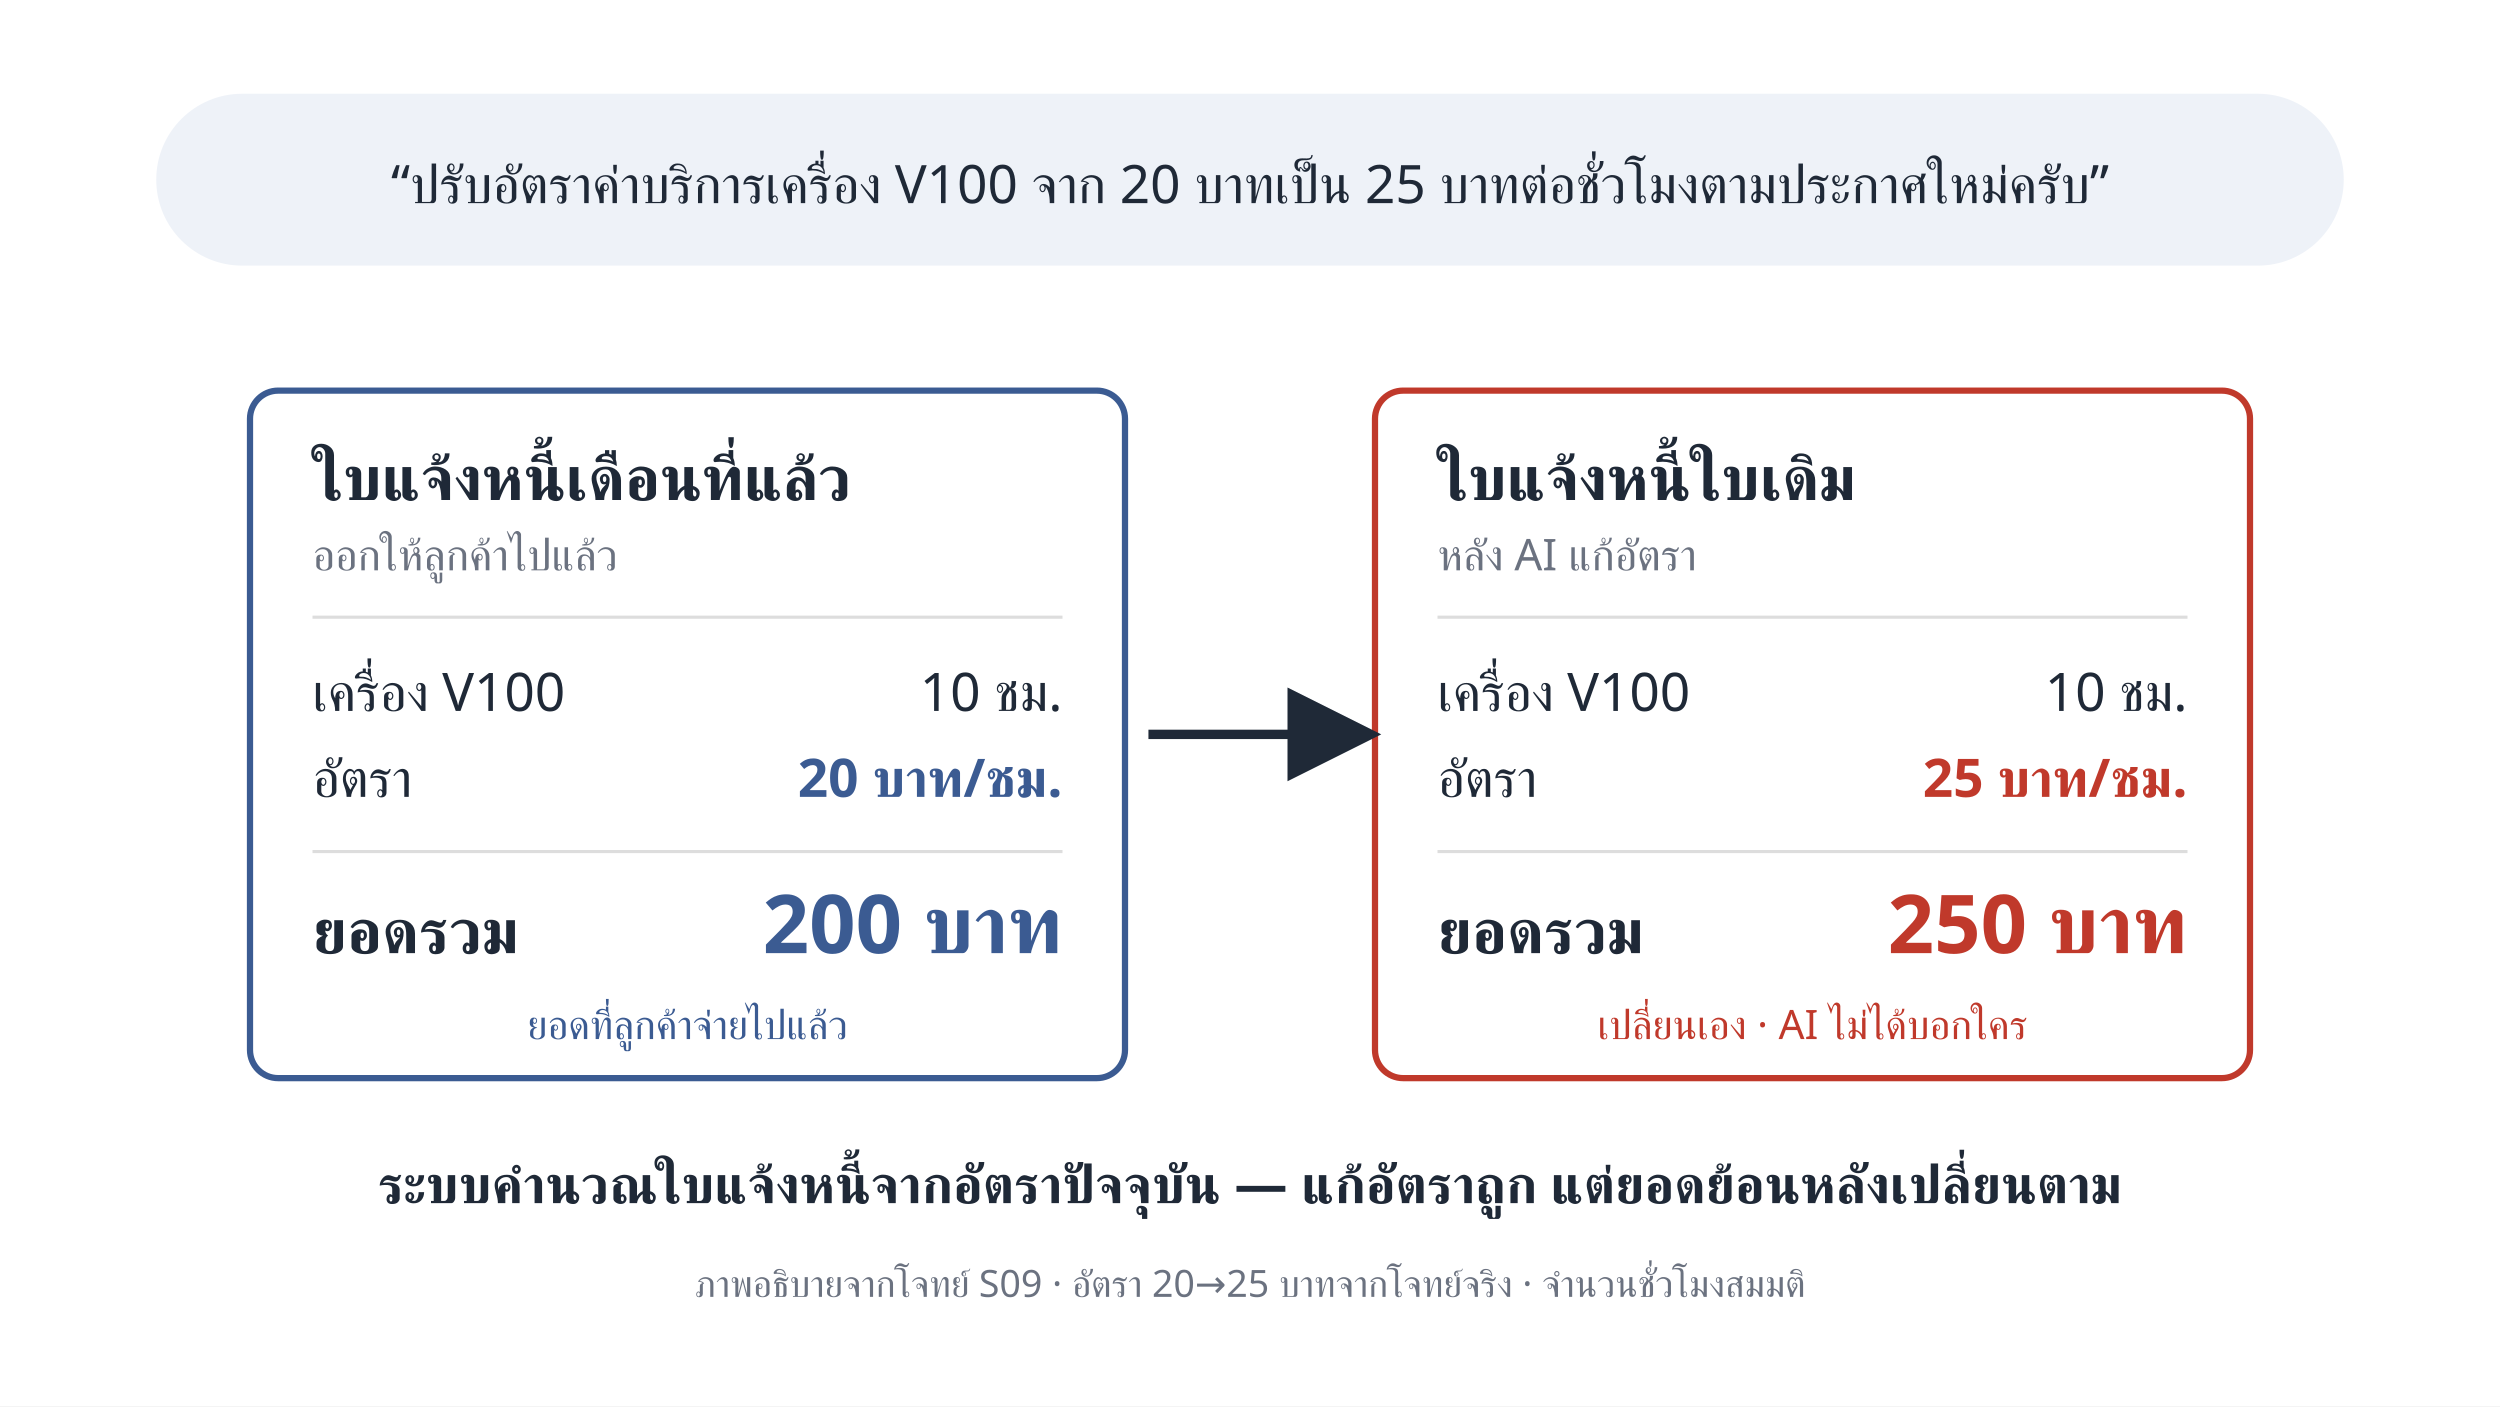
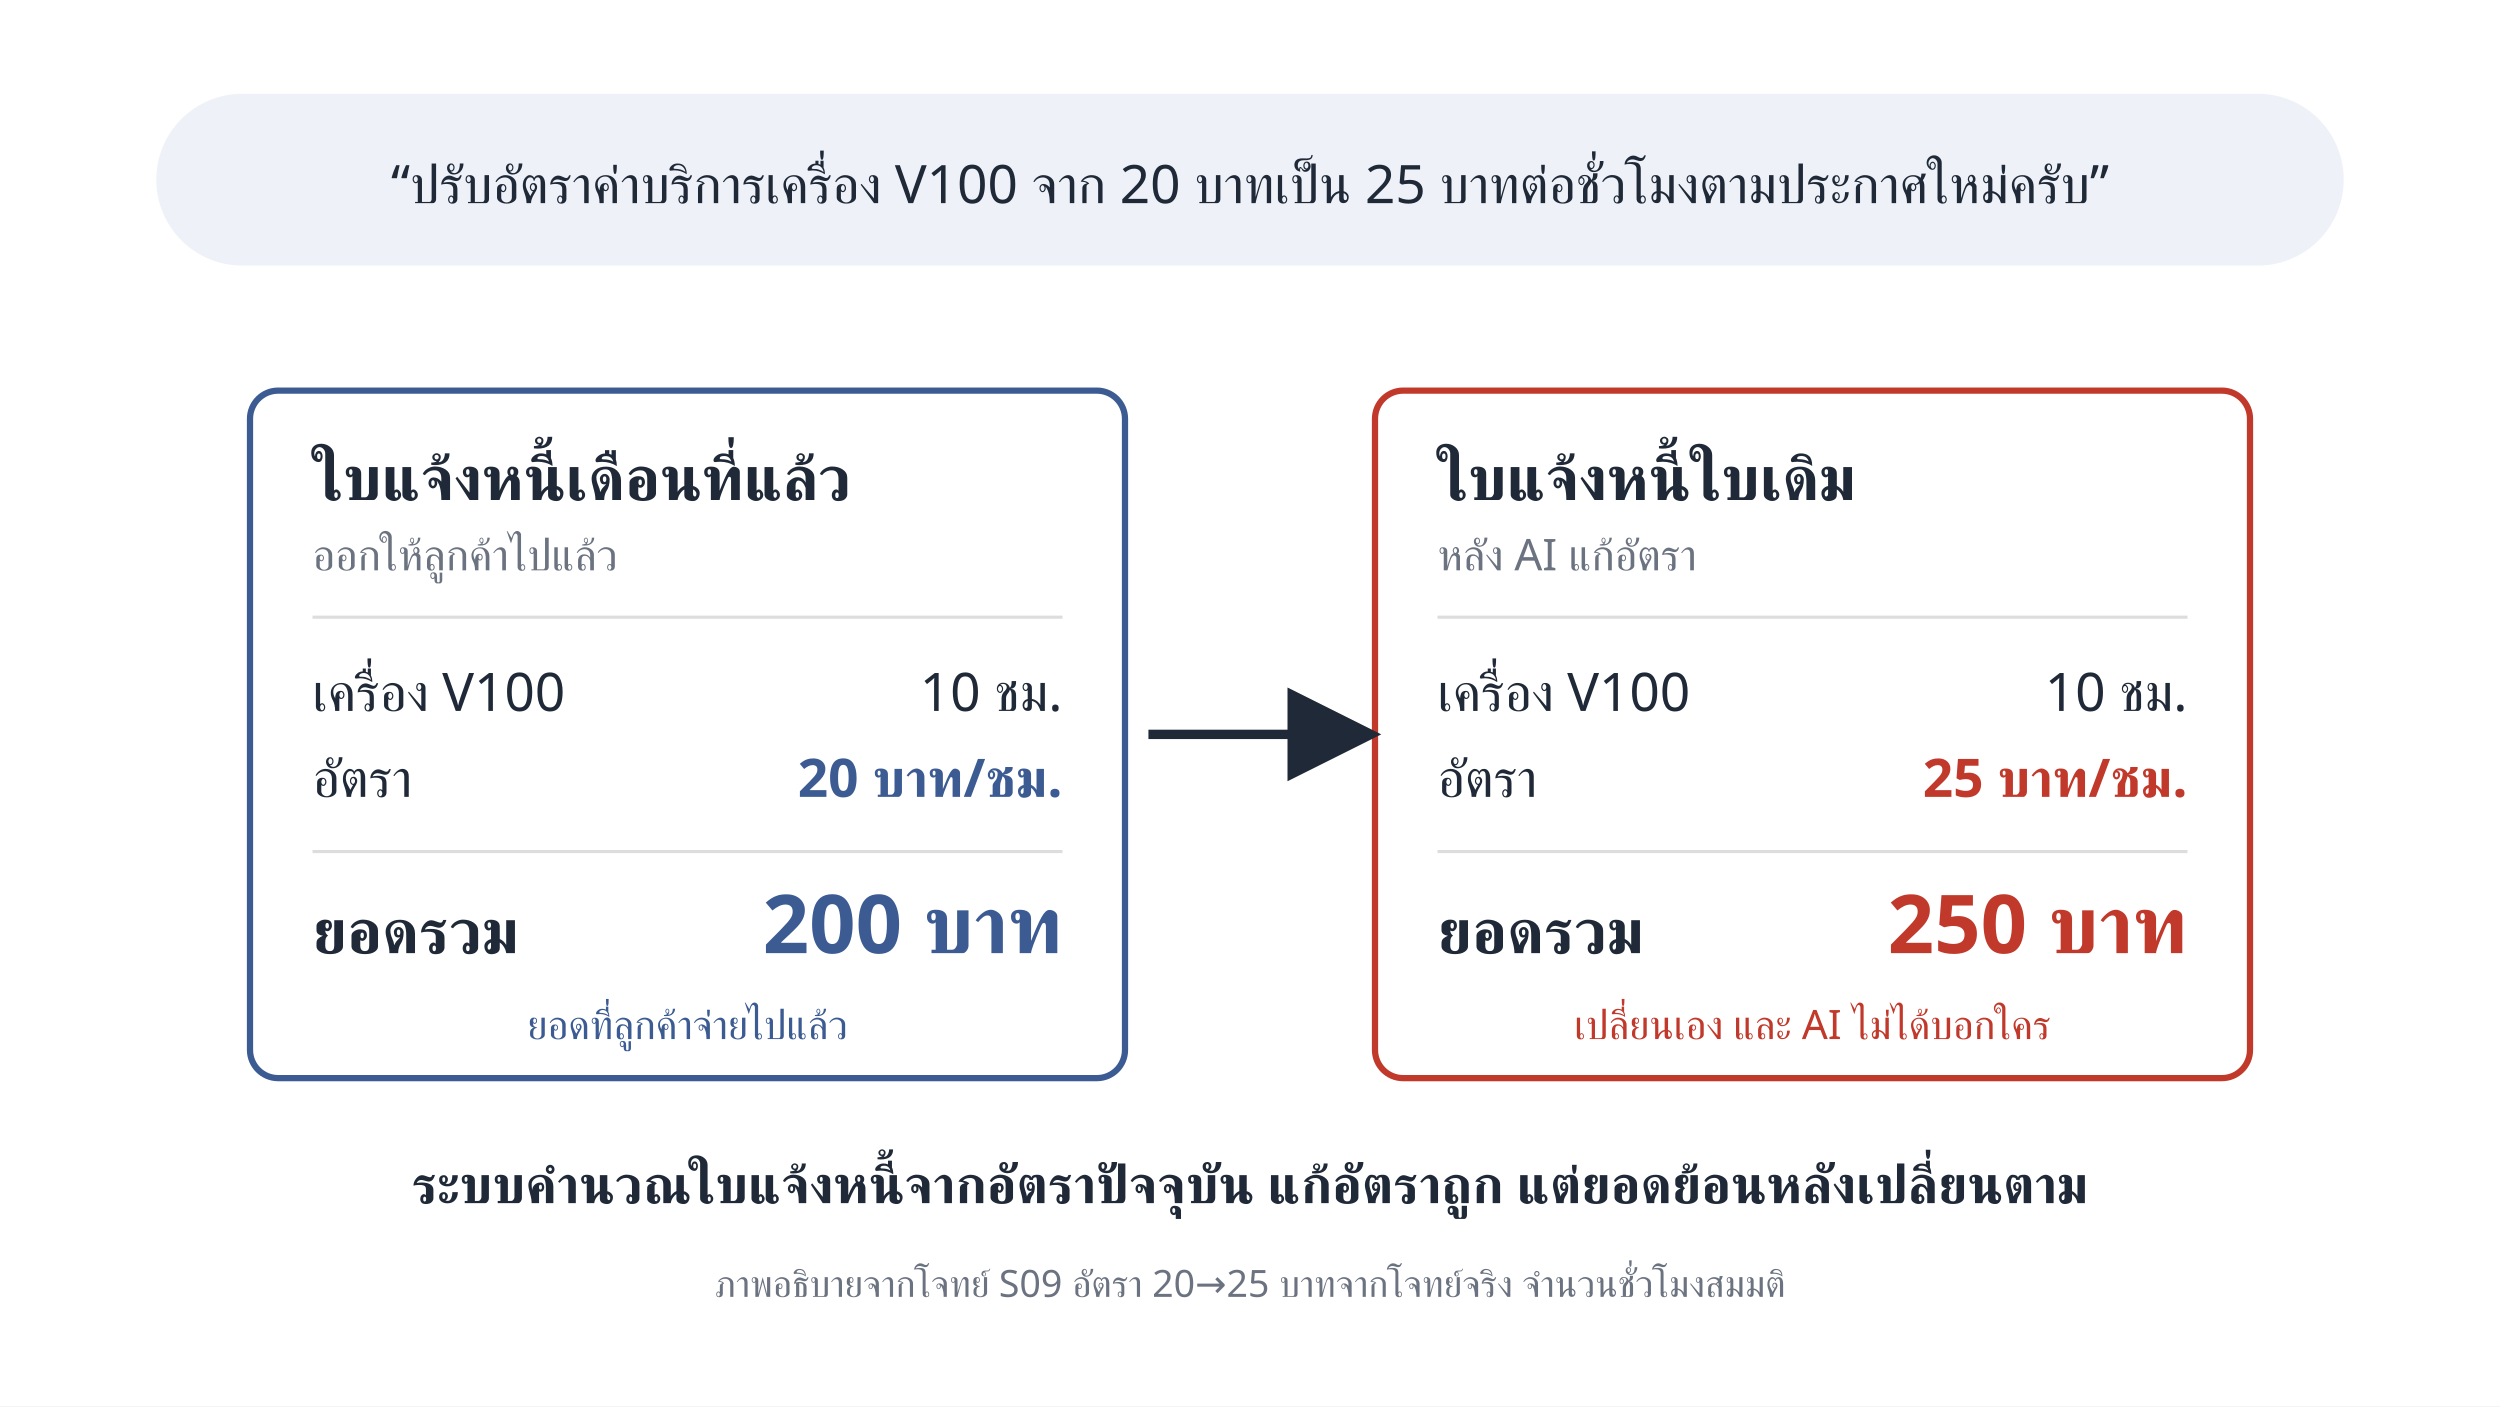
<svg xmlns="http://www.w3.org/2000/svg" width="1600" height="900" viewBox="0 0 1600 900">
  <rect width="100%" height="100%" fill="#fff" />
  <rect x="100" y="60" width="1400" height="110" rx="55" fill="#eef2f8" />
  <text x="800" y="130" font-family="DB ChuanPim PSU, TH Sarabun New, Tahoma, sans-serif" font-size="34" fill="#1f2937" text-anchor="middle" font-weight="400">“ปรับอัตราค่าบริการเครื่อง V100 จาก 20 บาทเป็น 25 บาทต่อชั่วโมงตามประกาศใหม่ครับ”</text>
  <rect x="160" y="250" width="560" height="440" rx="18" fill="#fff" stroke="#3b5b92" stroke-width="4" />
  <text x="200" y="320" font-family="DB ChuanPim PSU, TH Sarabun New, Tahoma, sans-serif" font-size="40" fill="#1f2937" text-anchor="start" font-weight="700">ใบแจ้งหนี้เดือนที่แล้ว</text>
  <text x="200" y="365" font-family="DB ChuanPim PSU, TH Sarabun New, Tahoma, sans-serif" font-size="28" fill="#6b7280" text-anchor="start" font-weight="400">ออกให้ลูกค้าไปแล้ว</text>
  <line x1="200" y1="395" x2="680" y2="395" stroke="#ddd" stroke-width="2" />
  <text x="200" y="455" font-family="DB ChuanPim PSU, TH Sarabun New, Tahoma, sans-serif" font-size="34" fill="#1f2937" text-anchor="start" font-weight="400">เครื่อง V100</text>
  <text x="680" y="455" font-family="DB ChuanPim PSU, TH Sarabun New, Tahoma, sans-serif" font-size="34" fill="#1f2937" text-anchor="end" font-weight="400">10 ชม.</text>
  <text x="200" y="510" font-family="DB ChuanPim PSU, TH Sarabun New, Tahoma, sans-serif" font-size="34" fill="#1f2937" text-anchor="start" font-weight="400">อัตรา</text>
  <text x="680" y="510" font-family="DB ChuanPim PSU, TH Sarabun New, Tahoma, sans-serif" font-size="34" fill="#3b5b92" text-anchor="end" font-weight="700">20 บาท/ชม.</text>
  <line x1="200" y1="545" x2="680" y2="545" stroke="#ddd" stroke-width="2" />
  <text x="200" y="610" font-family="DB ChuanPim PSU, TH Sarabun New, Tahoma, sans-serif" font-size="40" fill="#1f2937" text-anchor="start" font-weight="700">ยอดรวม</text>
  <text x="680" y="610" font-family="DB ChuanPim PSU, TH Sarabun New, Tahoma, sans-serif" font-size="52" fill="#3b5b92" text-anchor="end" font-weight="700">200 บาท</text>
  <text x="440" y="665" font-family="DB ChuanPim PSU, TH Sarabun New, Tahoma, sans-serif" font-size="26" fill="#3b5b92" text-anchor="middle" font-weight="400">ยอดที่ลูกค้าจ่ายไปแล้ว</text>
  <rect x="880" y="250" width="560" height="440" rx="18" fill="#fff" stroke="#c0392b" stroke-width="4" />
  <text x="920" y="320" font-family="DB ChuanPim PSU, TH Sarabun New, Tahoma, sans-serif" font-size="40" fill="#1f2937" text-anchor="start" font-weight="700">ใบแจ้งหนี้ใบเดิม</text>
  <text x="920" y="365" font-family="DB ChuanPim PSU, TH Sarabun New, Tahoma, sans-serif" font-size="28" fill="#6b7280" text-anchor="start" font-weight="400">หลัง AI แก้อัตรา</text>
  <line x1="920" y1="395" x2="1400" y2="395" stroke="#ddd" stroke-width="2" />
  <text x="920" y="455" font-family="DB ChuanPim PSU, TH Sarabun New, Tahoma, sans-serif" font-size="34" fill="#1f2937" text-anchor="start" font-weight="400">เครื่อง V100</text>
  <text x="1400" y="455" font-family="DB ChuanPim PSU, TH Sarabun New, Tahoma, sans-serif" font-size="34" fill="#1f2937" text-anchor="end" font-weight="400">10 ชม.</text>
  <text x="920" y="510" font-family="DB ChuanPim PSU, TH Sarabun New, Tahoma, sans-serif" font-size="34" fill="#1f2937" text-anchor="start" font-weight="400">อัตรา</text>
  <text x="1400" y="510" font-family="DB ChuanPim PSU, TH Sarabun New, Tahoma, sans-serif" font-size="34" fill="#c0392b" text-anchor="end" font-weight="700">25 บาท/ชม.</text>
  <line x1="920" y1="545" x2="1400" y2="545" stroke="#ddd" stroke-width="2" />
  <text x="920" y="610" font-family="DB ChuanPim PSU, TH Sarabun New, Tahoma, sans-serif" font-size="40" fill="#1f2937" text-anchor="start" font-weight="700">ยอดรวม</text>
  <text x="1400" y="610" font-family="DB ChuanPim PSU, TH Sarabun New, Tahoma, sans-serif" font-size="52" fill="#c0392b" text-anchor="end" font-weight="700">250 บาท</text>
-   <text x="1160" y="665" font-family="DB ChuanPim PSU, TH Sarabun New, Tahoma, sans-serif" font-size="26" fill="#c0392b" text-anchor="middle" font-weight="400">เปลี่ยนเอง · AI ไม่ได้บอกใคร</text>
+   <text x="1160" y="665" font-family="DB ChuanPim PSU, TH Sarabun New, Tahoma, sans-serif" font-size="26" fill="#c0392b" text-anchor="middle" font-weight="400">เปลี่ยนเอง และ AI ไม่ได้บอกใคร</text>
  <path d="M 735 470 L 860 470" stroke="#1f2937" stroke-width="6" marker-end="url(#ah)" />
  <defs>
    <marker id="ah" markerWidth="10" markerHeight="10" refX="6" refY="5" orient="auto">
      <path d="M0,0 L10,5 L0,10 z" fill="#1f2937" />
    </marker>
  </defs>
-   <text x="800" y="770" font-family="DB ChuanPim PSU, TH Sarabun New, Tahoma, sans-serif" font-size="34" fill="#1f2937" text-anchor="middle" font-weight="700">ระบบคำนวณใบแจ้งหนี้จากอัตราปัจจุบัน — แก้อัตราถูก แต่ยอดย้อนหลังเปลี่ยนตาม</text>
-   <text x="800" y="830" font-family="DB ChuanPim PSU, TH Sarabun New, Tahoma, sans-serif" font-size="24" fill="#6b7280" text-anchor="middle" font-weight="400">ภาพอธิบายจากโจทย์ S09 · อัตรา 20→25 บาทจากโจทย์จริง · จำนวนชั่วโมงสมมติ</text>
+   <text x="800" y="770" font-family="DB ChuanPim PSU, TH Sarabun New, Tahoma, sans-serif" font-size="34" fill="#1f2937" text-anchor="middle" font-weight="700">ระบบคำนวณใบแจ้งหนี้จากอัตราปัจจุบัน แก้อัตราถูก แต่ยอดย้อนหลังเปลี่ยนตาม</text>
+   <text x="800" y="830" font-family="DB ChuanPim PSU, TH Sarabun New, Tahoma, sans-serif" font-size="24" fill="#6b7280" text-anchor="middle" font-weight="400">ภาพอธิบายจากโจทย์ S09 อัตรา 20→25 บาทจากโจทย์จริง จำนวนชั่วโมงสมมติ</text>
</svg>
